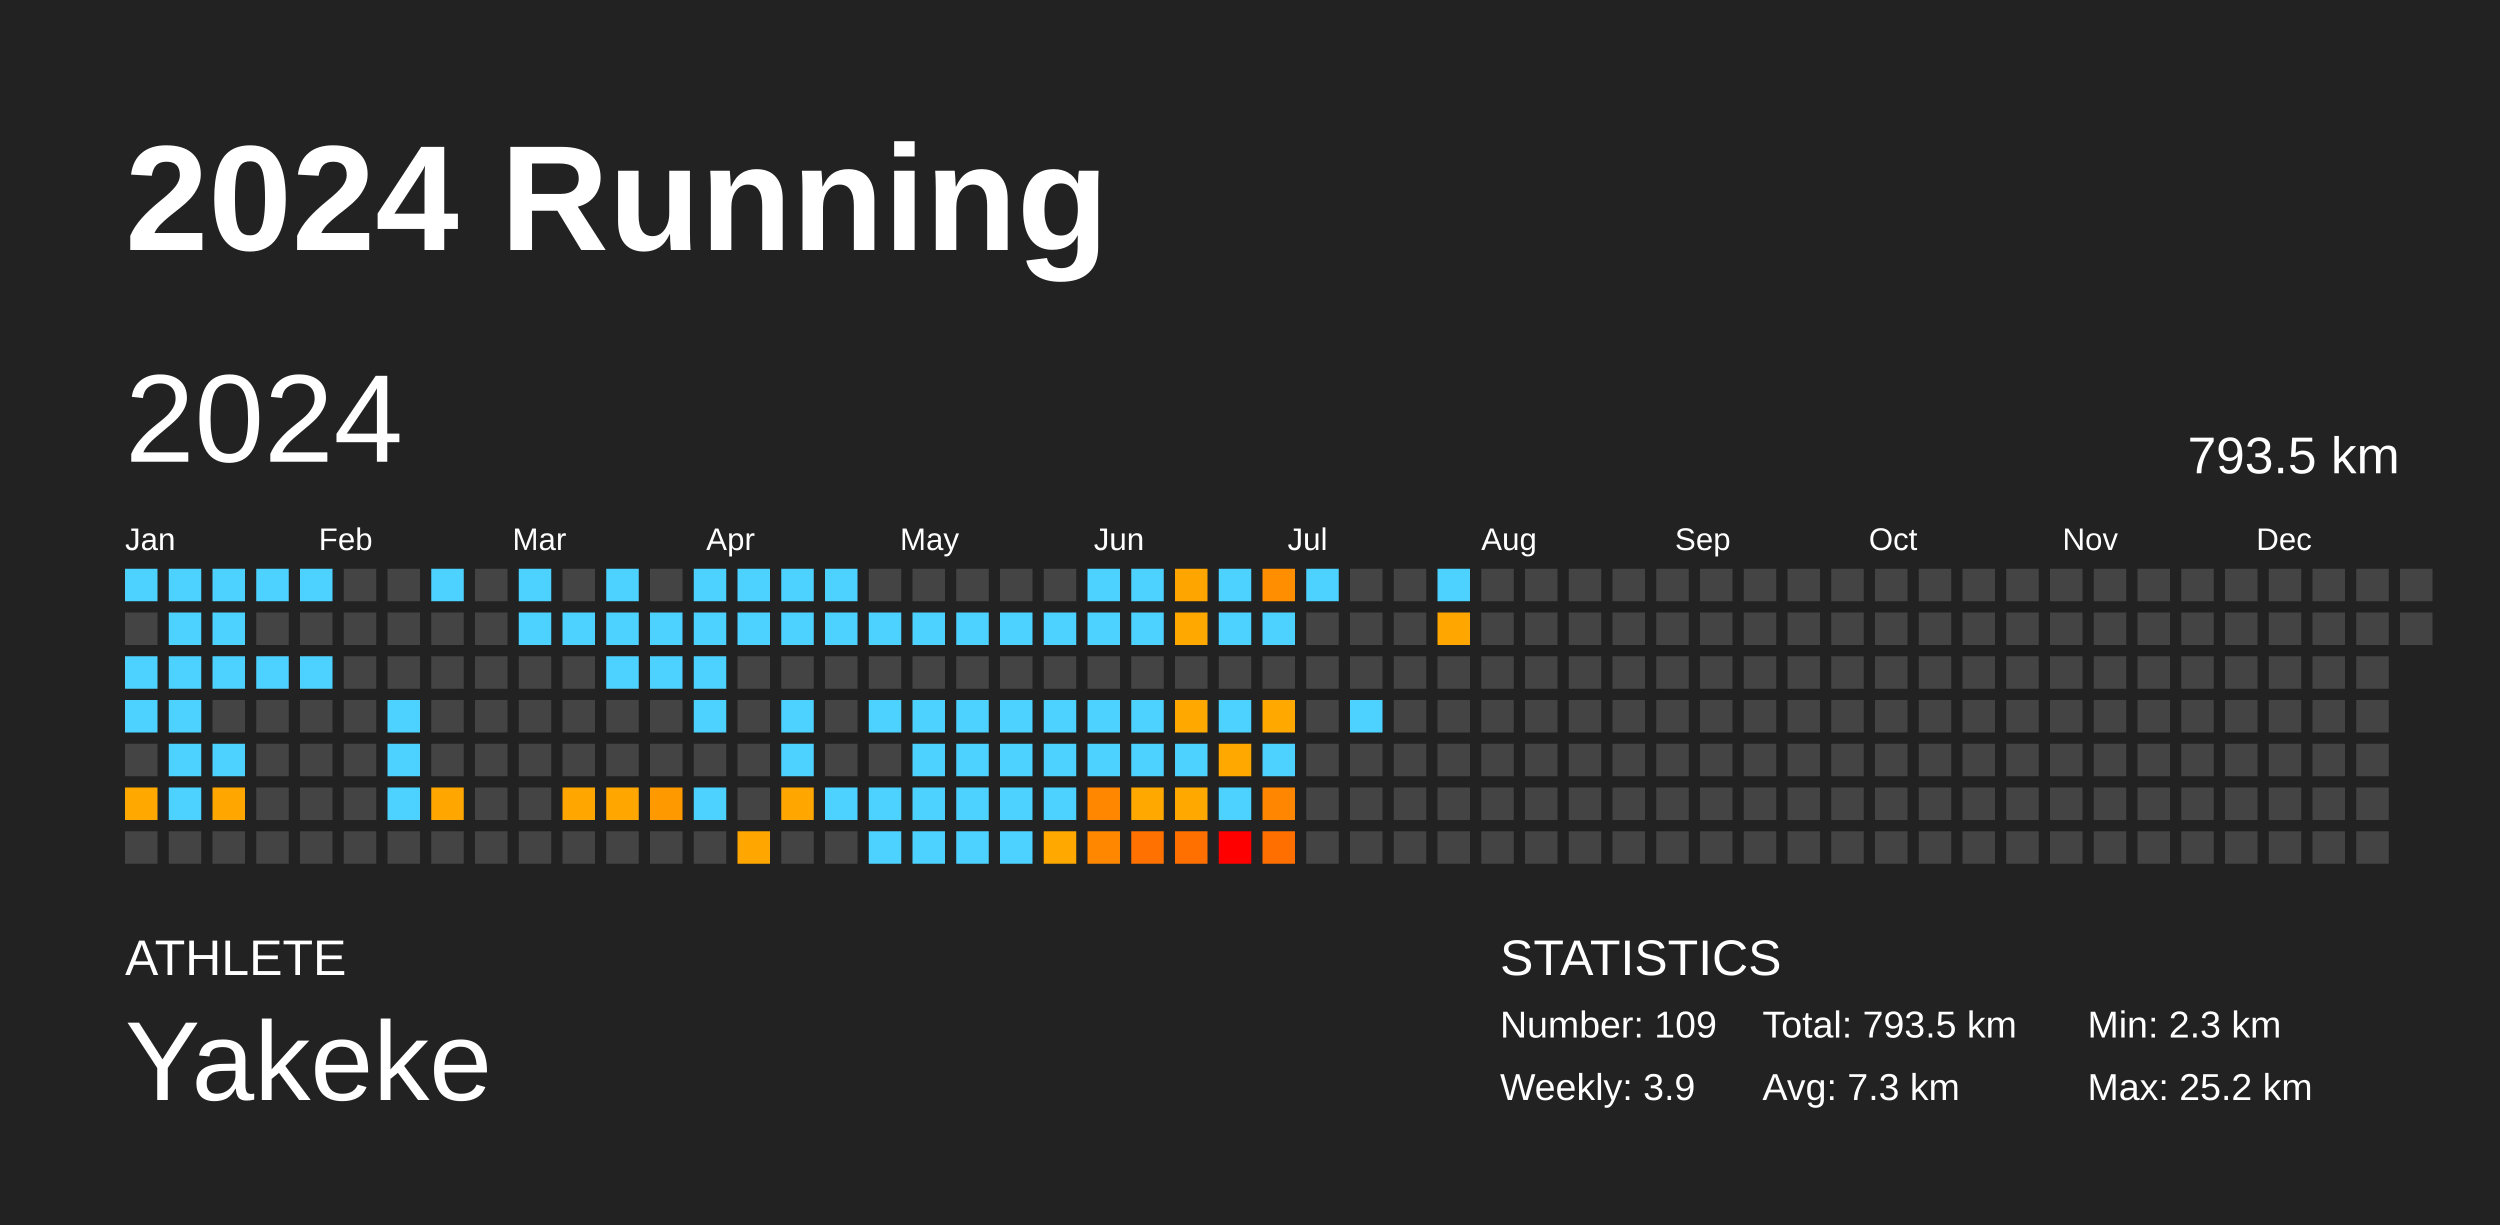
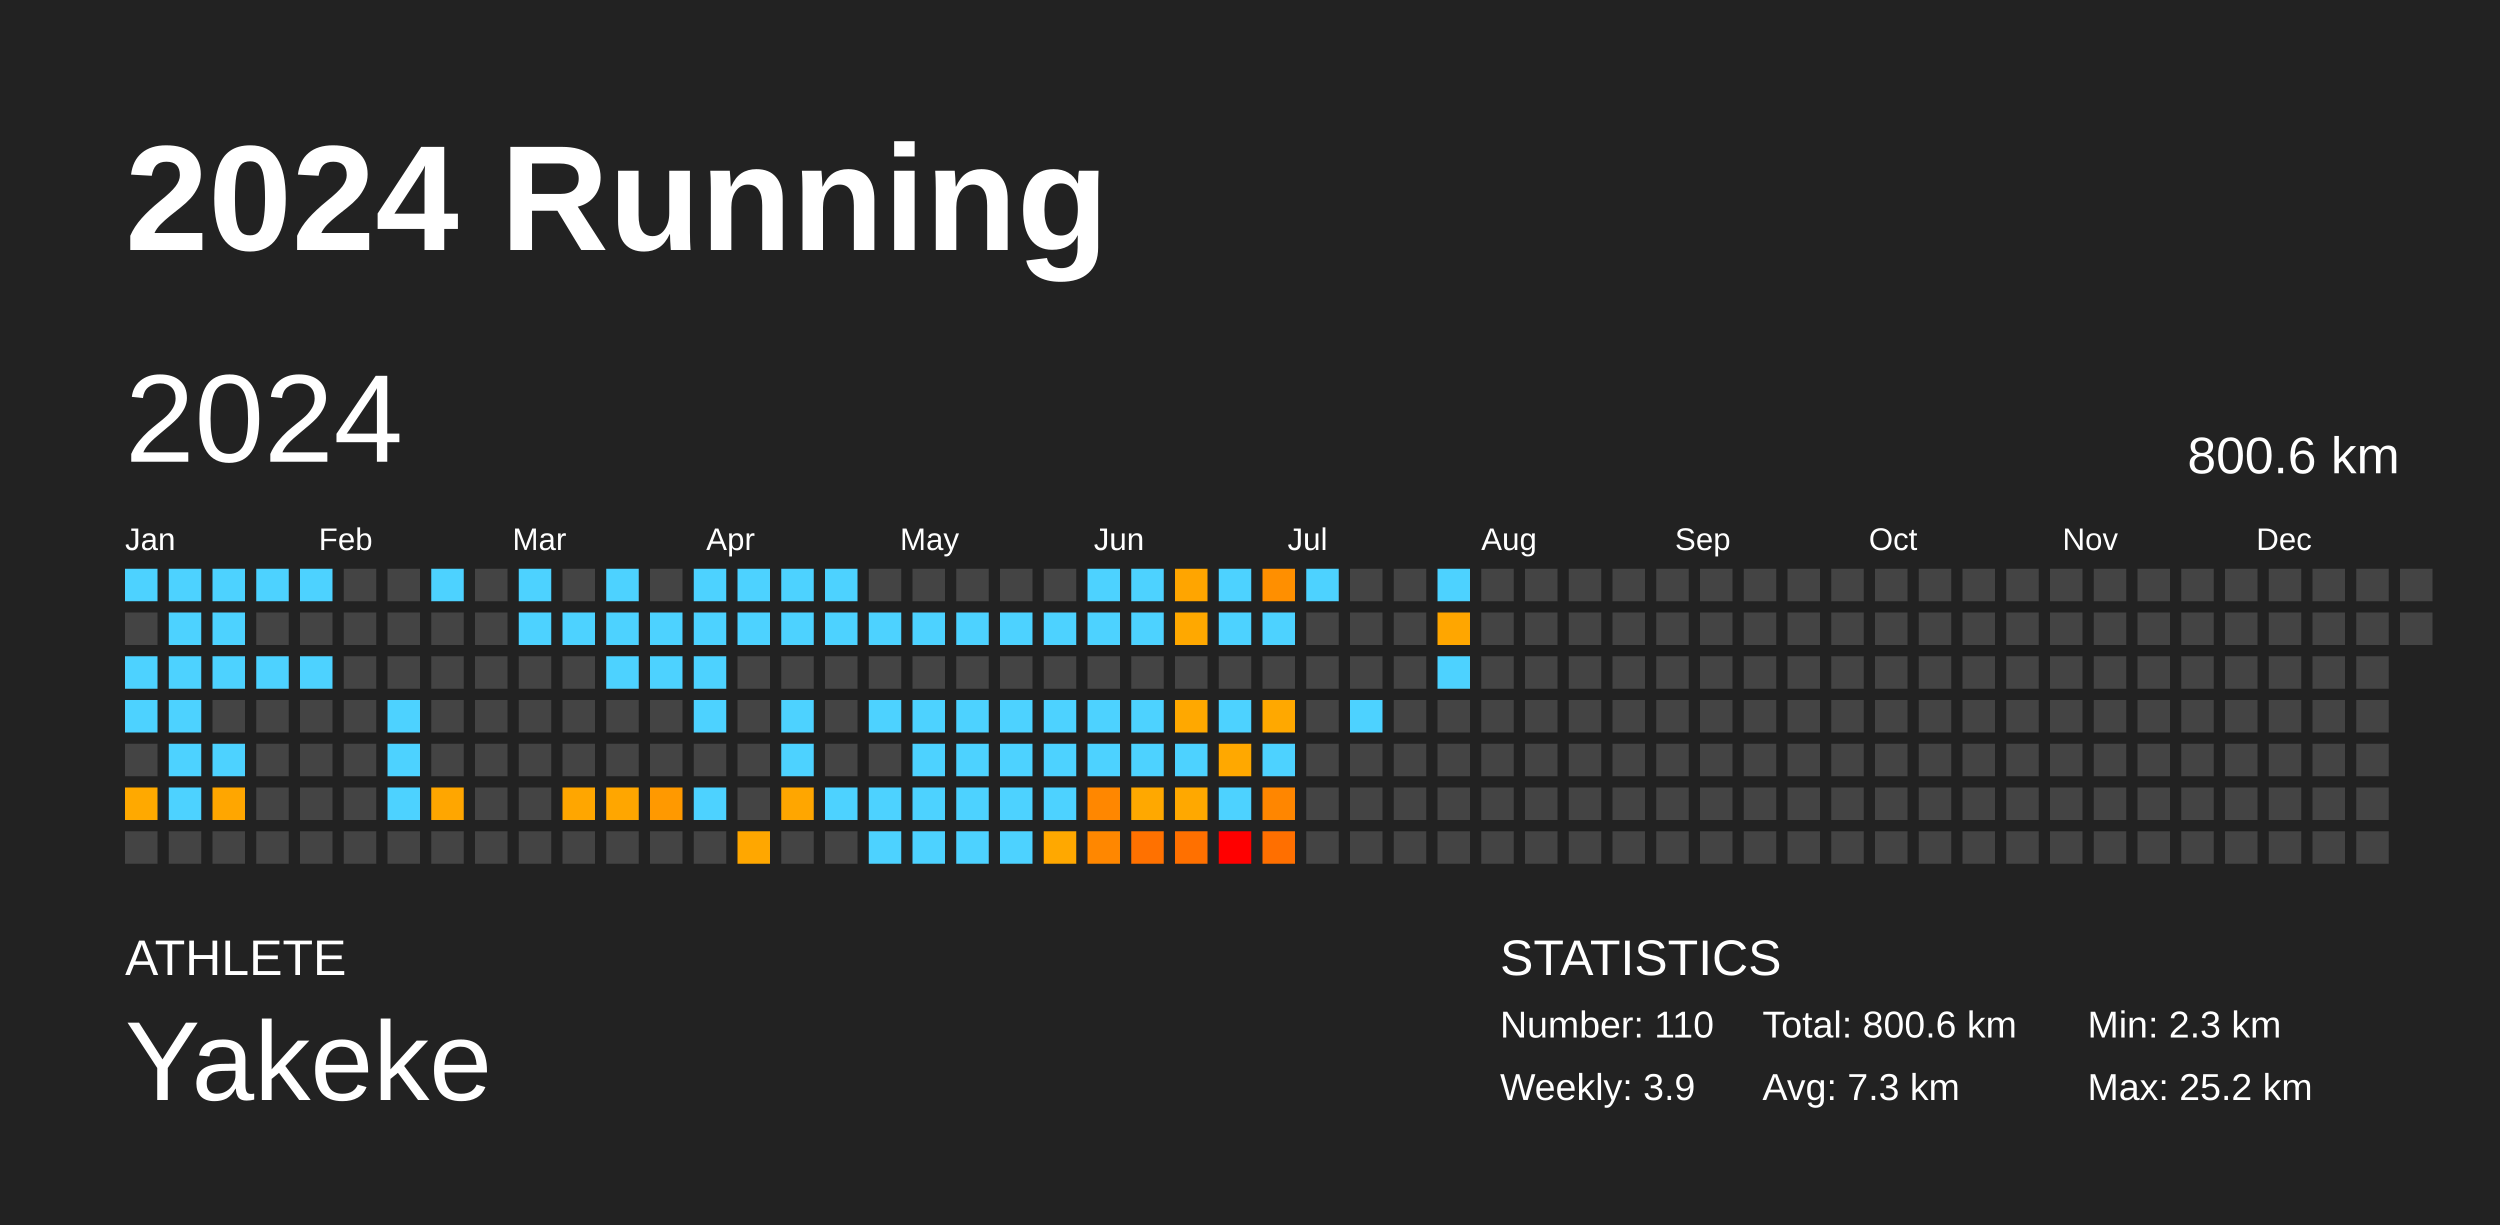
<svg xmlns="http://www.w3.org/2000/svg" baseProfile="full" height="98mm" version="1.1" viewBox="0,0,200,98" width="200mm">
  <defs />
  <rect fill="#222222" height="98" width="200" x="0" y="0" />
  <text fill="#FFFFFF" style="font-size:12px; font-family:Arial; font-weight:bold;" x="10" y="20">2024 Running</text>
  <text fill="#FFFFFF" style="font-size:4px; font-family:Arial" x="10" y="78">ATHLETE</text>
  <text fill="#FFFFFF" style="font-size:9px; font-family:Arial" x="10" y="88">Yakeke</text>
  <text fill="#FFFFFF" style="font-size:4px; font-family:Arial" x="120" y="78">STATISTICS</text>
-   <text fill="#FFFFFF" style="font-size:3px; font-family:Arial" x="120" y="83">Number: 109</text>
+   <text fill="#FFFFFF" style="font-size:3px; font-family:Arial" x="120" y="83">Number: 110</text>
  <text fill="#FFFFFF" style="font-size:3px; font-family:Arial" x="120" y="88">Weekly: 3.9</text>
-   <text fill="#FFFFFF" style="font-size:3px; font-family:Arial" x="141" y="83">Total: 793.5 km</text>
+   <text fill="#FFFFFF" style="font-size:3px; font-family:Arial" x="141" y="83">Total: 800.6 km</text>
  <text fill="#FFFFFF" style="font-size:3px; font-family:Arial" x="141" y="88">Avg: 7.3 km</text>
  <text fill="#FFFFFF" style="font-size:3px; font-family:Arial" x="167" y="83">Min: 2.3 km</text>
  <text fill="#FFFFFF" style="font-size:3px; font-family:Arial" x="167" y="88">Max: 25.2 km</text>
  <text dominant-baseline="hanging" fill="#FFFFFF" style="font-size:10.0px; font-family:Arial;" x="10" y="30">2024</text>
-   <text dominant-baseline="hanging" fill="#FFFFFF" style="font-size:4.125px; font-family:Arial;" x="175" y="35">793.5 km</text>
+   <text dominant-baseline="hanging" fill="#FFFFFF" style="font-size:4.125px; font-family:Arial;" x="175" y="35">800.6 km</text>
  <text fill="#FFFFFF" style="font-size:2.5px; font-family:Arial" x="10.0" y="44">Jan</text>
  <text fill="#FFFFFF" style="font-size:2.5px; font-family:Arial" x="25.5" y="44">Feb</text>
  <text fill="#FFFFFF" style="font-size:2.5px; font-family:Arial" x="41.0" y="44">Mar</text>
  <text fill="#FFFFFF" style="font-size:2.5px; font-family:Arial" x="56.5" y="44">Apr</text>
  <text fill="#FFFFFF" style="font-size:2.5px; font-family:Arial" x="72.0" y="44">May</text>
  <text fill="#FFFFFF" style="font-size:2.5px; font-family:Arial" x="87.5" y="44">Jun</text>
  <text fill="#FFFFFF" style="font-size:2.5px; font-family:Arial" x="103.0" y="44">Jul</text>
  <text fill="#FFFFFF" style="font-size:2.5px; font-family:Arial" x="118.5" y="44">Aug</text>
  <text fill="#FFFFFF" style="font-size:2.5px; font-family:Arial" x="134.0" y="44">Sep</text>
  <text fill="#FFFFFF" style="font-size:2.5px; font-family:Arial" x="149.5" y="44">Oct</text>
  <text fill="#FFFFFF" style="font-size:2.5px; font-family:Arial" x="165.0" y="44">Nov</text>
  <text fill="#FFFFFF" style="font-size:2.5px; font-family:Arial" x="180.5" y="44">Dec</text>
  <rect fill="#4dd2ff" height="2.6" width="2.6" x="10.0" y="45.5" />
  <rect fill="#444444" height="2.6" width="2.6" x="10.0" y="49.0" />
  <rect fill="#4dd2ff" height="2.6" width="2.6" x="10.0" y="52.5" />
  <rect fill="#4dd2ff" height="2.6" width="2.6" x="10.0" y="56.0" />
  <rect fill="#444444" height="2.6" width="2.6" x="10.0" y="59.5" />
  <rect fill="#ffa900" height="2.6" width="2.6" x="10.0" y="63.0" />
  <rect fill="#444444" height="2.6" width="2.6" x="10.0" y="66.5" />
  <rect fill="#4dd2ff" height="2.6" width="2.6" x="13.5" y="45.5" />
  <rect fill="#4dd2ff" height="2.6" width="2.6" x="13.5" y="49.0" />
  <rect fill="#4dd2ff" height="2.6" width="2.6" x="13.5" y="52.5" />
  <rect fill="#4dd2ff" height="2.6" width="2.6" x="13.5" y="56.0" />
  <rect fill="#4dd2ff" height="2.6" width="2.6" x="13.5" y="59.5" />
  <rect fill="#4dd2ff" height="2.6" width="2.6" x="13.5" y="63.0" />
  <rect fill="#444444" height="2.6" width="2.6" x="13.5" y="66.5" />
  <rect fill="#4dd2ff" height="2.6" width="2.6" x="17.0" y="45.5" />
  <rect fill="#4dd2ff" height="2.6" width="2.6" x="17.0" y="49.0" />
  <rect fill="#4dd2ff" height="2.6" width="2.6" x="17.0" y="52.5" />
  <rect fill="#444444" height="2.6" width="2.6" x="17.0" y="56.0" />
  <rect fill="#4dd2ff" height="2.6" width="2.6" x="17.0" y="59.5" />
  <rect fill="#ffa600" height="2.6" width="2.6" x="17.0" y="63.0" />
  <rect fill="#444444" height="2.6" width="2.6" x="17.0" y="66.5" />
  <rect fill="#4dd2ff" height="2.6" width="2.6" x="20.5" y="45.5" />
  <rect fill="#444444" height="2.6" width="2.6" x="20.5" y="49.0" />
  <rect fill="#4dd2ff" height="2.6" width="2.6" x="20.5" y="52.5" />
  <rect fill="#444444" height="2.6" width="2.6" x="20.5" y="56.0" />
  <rect fill="#444444" height="2.6" width="2.6" x="20.5" y="59.5" />
  <rect fill="#444444" height="2.6" width="2.6" x="20.5" y="63.0" />
  <rect fill="#444444" height="2.6" width="2.6" x="20.5" y="66.5" />
  <rect fill="#4dd2ff" height="2.6" width="2.6" x="24.0" y="45.5" />
  <rect fill="#444444" height="2.6" width="2.6" x="24.0" y="49.0" />
  <rect fill="#4dd2ff" height="2.6" width="2.6" x="24.0" y="52.5" />
  <rect fill="#444444" height="2.6" width="2.6" x="24.0" y="56.0" />
  <rect fill="#444444" height="2.6" width="2.6" x="24.0" y="59.5" />
  <rect fill="#444444" height="2.6" width="2.6" x="24.0" y="63.0" />
  <rect fill="#444444" height="2.6" width="2.6" x="24.0" y="66.5" />
  <rect fill="#444444" height="2.6" width="2.6" x="27.5" y="45.5" />
  <rect fill="#444444" height="2.6" width="2.6" x="27.5" y="49.0" />
  <rect fill="#444444" height="2.6" width="2.6" x="27.5" y="52.5" />
  <rect fill="#444444" height="2.6" width="2.6" x="27.5" y="56.0" />
  <rect fill="#444444" height="2.6" width="2.6" x="27.5" y="59.5" />
  <rect fill="#444444" height="2.6" width="2.6" x="27.5" y="63.0" />
  <rect fill="#444444" height="2.6" width="2.6" x="27.5" y="66.5" />
  <rect fill="#444444" height="2.6" width="2.6" x="31.0" y="45.5" />
  <rect fill="#444444" height="2.6" width="2.6" x="31.0" y="49.0" />
  <rect fill="#444444" height="2.6" width="2.6" x="31.0" y="52.5" />
  <rect fill="#4dd2ff" height="2.6" width="2.6" x="31.0" y="56.0" />
  <rect fill="#4dd2ff" height="2.6" width="2.6" x="31.0" y="59.5" />
  <rect fill="#4dd2ff" height="2.6" width="2.6" x="31.0" y="63.0" />
  <rect fill="#444444" height="2.6" width="2.6" x="31.0" y="66.5" />
  <rect fill="#4dd2ff" height="2.6" width="2.6" x="34.5" y="45.5" />
  <rect fill="#444444" height="2.6" width="2.6" x="34.5" y="49.0" />
  <rect fill="#444444" height="2.6" width="2.6" x="34.5" y="52.5" />
  <rect fill="#444444" height="2.6" width="2.6" x="34.5" y="56.0" />
  <rect fill="#444444" height="2.6" width="2.6" x="34.5" y="59.5" />
  <rect fill="#ffa600" height="2.6" width="2.6" x="34.5" y="63.0" />
  <rect fill="#444444" height="2.6" width="2.6" x="34.5" y="66.5" />
  <rect fill="#444444" height="2.6" width="2.6" x="38.0" y="45.5" />
  <rect fill="#444444" height="2.6" width="2.6" x="38.0" y="49.0" />
  <rect fill="#444444" height="2.6" width="2.6" x="38.0" y="52.5" />
  <rect fill="#444444" height="2.6" width="2.6" x="38.0" y="56.0" />
  <rect fill="#444444" height="2.6" width="2.6" x="38.0" y="59.5" />
  <rect fill="#444444" height="2.6" width="2.6" x="38.0" y="63.0" />
  <rect fill="#444444" height="2.6" width="2.6" x="38.0" y="66.5" />
  <rect fill="#4dd2ff" height="2.6" width="2.6" x="41.5" y="45.5" />
  <rect fill="#4dd2ff" height="2.6" width="2.6" x="41.5" y="49.0" />
  <rect fill="#444444" height="2.6" width="2.6" x="41.5" y="52.5" />
  <rect fill="#444444" height="2.6" width="2.6" x="41.5" y="56.0" />
  <rect fill="#444444" height="2.6" width="2.6" x="41.5" y="59.5" />
  <rect fill="#444444" height="2.6" width="2.6" x="41.5" y="63.0" />
  <rect fill="#444444" height="2.6" width="2.6" x="41.5" y="66.5" />
  <rect fill="#444444" height="2.6" width="2.6" x="45.0" y="45.5" />
  <rect fill="#4dd2ff" height="2.6" width="2.6" x="45.0" y="49.0" />
  <rect fill="#444444" height="2.6" width="2.6" x="45.0" y="52.5" />
  <rect fill="#444444" height="2.6" width="2.6" x="45.0" y="56.0" />
  <rect fill="#444444" height="2.6" width="2.6" x="45.0" y="59.5" />
  <rect fill="#ffa600" height="2.6" width="2.6" x="45.0" y="63.0" />
  <rect fill="#444444" height="2.6" width="2.6" x="45.0" y="66.5" />
  <rect fill="#4dd2ff" height="2.6" width="2.6" x="48.5" y="45.5" />
  <rect fill="#4dd2ff" height="2.6" width="2.6" x="48.5" y="49.0" />
  <rect fill="#4dd2ff" height="2.6" width="2.6" x="48.5" y="52.5" />
  <rect fill="#444444" height="2.6" width="2.6" x="48.5" y="56.0" />
  <rect fill="#444444" height="2.6" width="2.6" x="48.5" y="59.5" />
  <rect fill="#ffa600" height="2.6" width="2.6" x="48.5" y="63.0" />
  <rect fill="#444444" height="2.6" width="2.6" x="48.5" y="66.5" />
  <rect fill="#444444" height="2.6" width="2.6" x="52.0" y="45.5" />
  <rect fill="#4dd2ff" height="2.6" width="2.6" x="52.0" y="49.0" />
  <rect fill="#4dd2ff" height="2.6" width="2.6" x="52.0" y="52.5" />
  <rect fill="#444444" height="2.6" width="2.6" x="52.0" y="56.0" />
  <rect fill="#444444" height="2.6" width="2.6" x="52.0" y="59.5" />
  <rect fill="#ff9900" height="2.6" width="2.6" x="52.0" y="63.0" />
  <rect fill="#444444" height="2.6" width="2.6" x="52.0" y="66.5" />
  <rect fill="#4dd2ff" height="2.6" width="2.6" x="55.5" y="45.5" />
  <rect fill="#4dd2ff" height="2.6" width="2.6" x="55.5" y="49.0" />
  <rect fill="#4dd2ff" height="2.6" width="2.6" x="55.5" y="52.5" />
  <rect fill="#4dd2ff" height="2.6" width="2.6" x="55.5" y="56.0" />
  <rect fill="#444444" height="2.6" width="2.6" x="55.5" y="59.5" />
  <rect fill="#4dd2ff" height="2.6" width="2.6" x="55.5" y="63.0" />
  <rect fill="#444444" height="2.6" width="2.6" x="55.5" y="66.5" />
  <rect fill="#4dd2ff" height="2.6" width="2.6" x="59.0" y="45.5" />
  <rect fill="#4dd2ff" height="2.6" width="2.6" x="59.0" y="49.0" />
  <rect fill="#444444" height="2.6" width="2.6" x="59.0" y="52.5" />
  <rect fill="#444444" height="2.6" width="2.6" x="59.0" y="56.0" />
  <rect fill="#444444" height="2.6" width="2.6" x="59.0" y="59.5" />
  <rect fill="#444444" height="2.6" width="2.6" x="59.0" y="63.0" />
  <rect fill="#ffa700" height="2.6" width="2.6" x="59.0" y="66.5" />
  <rect fill="#4dd2ff" height="2.6" width="2.6" x="62.5" y="45.5" />
  <rect fill="#4dd2ff" height="2.6" width="2.6" x="62.5" y="49.0" />
  <rect fill="#444444" height="2.6" width="2.6" x="62.5" y="52.5" />
  <rect fill="#4dd2ff" height="2.6" width="2.6" x="62.5" y="56.0" />
  <rect fill="#4dd2ff" height="2.6" width="2.6" x="62.5" y="59.5" />
  <rect fill="#ffa600" height="2.6" width="2.6" x="62.5" y="63.0" />
  <rect fill="#444444" height="2.6" width="2.6" x="62.5" y="66.5" />
  <rect fill="#4dd2ff" height="2.6" width="2.6" x="66.0" y="45.5" />
  <rect fill="#4dd2ff" height="2.6" width="2.6" x="66.0" y="49.0" />
  <rect fill="#444444" height="2.6" width="2.6" x="66.0" y="52.5" />
  <rect fill="#444444" height="2.6" width="2.6" x="66.0" y="56.0" />
  <rect fill="#444444" height="2.6" width="2.6" x="66.0" y="59.5" />
  <rect fill="#4dd2ff" height="2.6" width="2.6" x="66.0" y="63.0" />
  <rect fill="#444444" height="2.6" width="2.6" x="66.0" y="66.5" />
  <rect fill="#444444" height="2.6" width="2.6" x="69.5" y="45.5" />
  <rect fill="#4dd2ff" height="2.6" width="2.6" x="69.5" y="49.0" />
  <rect fill="#444444" height="2.6" width="2.6" x="69.5" y="52.5" />
  <rect fill="#4dd2ff" height="2.6" width="2.6" x="69.5" y="56.0" />
  <rect fill="#444444" height="2.6" width="2.6" x="69.5" y="59.5" />
  <rect fill="#4dd2ff" height="2.6" width="2.6" x="69.5" y="63.0" />
  <rect fill="#4dd2ff" height="2.6" width="2.6" x="69.5" y="66.5" />
  <rect fill="#444444" height="2.6" width="2.6" x="73.0" y="45.5" />
  <rect fill="#4dd2ff" height="2.6" width="2.6" x="73.0" y="49.0" />
  <rect fill="#444444" height="2.6" width="2.6" x="73.0" y="52.5" />
  <rect fill="#4dd2ff" height="2.6" width="2.6" x="73.0" y="56.0" />
  <rect fill="#4dd2ff" height="2.6" width="2.6" x="73.0" y="59.5" />
  <rect fill="#4dd2ff" height="2.6" width="2.6" x="73.0" y="63.0" />
  <rect fill="#4dd2ff" height="2.6" width="2.6" x="73.0" y="66.5" />
  <rect fill="#444444" height="2.6" width="2.6" x="76.5" y="45.5" />
  <rect fill="#4dd2ff" height="2.6" width="2.6" x="76.5" y="49.0" />
  <rect fill="#444444" height="2.6" width="2.6" x="76.5" y="52.5" />
  <rect fill="#4dd2ff" height="2.6" width="2.6" x="76.5" y="56.0" />
  <rect fill="#4dd2ff" height="2.6" width="2.6" x="76.5" y="59.5" />
  <rect fill="#4dd2ff" height="2.6" width="2.6" x="76.5" y="63.0" />
  <rect fill="#4dd2ff" height="2.6" width="2.6" x="76.5" y="66.5" />
  <rect fill="#444444" height="2.6" width="2.6" x="80.0" y="45.5" />
  <rect fill="#4dd2ff" height="2.6" width="2.6" x="80.0" y="49.0" />
  <rect fill="#444444" height="2.6" width="2.6" x="80.0" y="52.5" />
  <rect fill="#4dd2ff" height="2.6" width="2.6" x="80.0" y="56.0" />
  <rect fill="#4dd2ff" height="2.6" width="2.6" x="80.0" y="59.5" />
  <rect fill="#4dd2ff" height="2.6" width="2.6" x="80.0" y="63.0" />
  <rect fill="#4dd2ff" height="2.6" width="2.6" x="80.0" y="66.5" />
  <rect fill="#444444" height="2.6" width="2.6" x="83.5" y="45.5" />
  <rect fill="#4dd2ff" height="2.6" width="2.6" x="83.5" y="49.0" />
  <rect fill="#444444" height="2.6" width="2.6" x="83.5" y="52.5" />
  <rect fill="#4dd2ff" height="2.6" width="2.6" x="83.5" y="56.0" />
  <rect fill="#4dd2ff" height="2.6" width="2.6" x="83.5" y="59.5" />
  <rect fill="#4dd2ff" height="2.6" width="2.6" x="83.5" y="63.0" />
  <rect fill="#ffa800" height="2.6" width="2.6" x="83.5" y="66.5" />
  <rect fill="#4dd2ff" height="2.6" width="2.6" x="87.0" y="45.5" />
  <rect fill="#4dd2ff" height="2.6" width="2.6" x="87.0" y="49.0" />
  <rect fill="#444444" height="2.6" width="2.6" x="87.0" y="52.5" />
  <rect fill="#4dd2ff" height="2.6" width="2.6" x="87.0" y="56.0" />
  <rect fill="#4dd2ff" height="2.6" width="2.6" x="87.0" y="59.5" />
  <rect fill="#ff8700" height="2.6" width="2.6" x="87.0" y="63.0" />
  <rect fill="#ff8700" height="2.6" width="2.6" x="87.0" y="66.5" />
  <rect fill="#4dd2ff" height="2.6" width="2.6" x="90.5" y="45.5" />
  <rect fill="#4dd2ff" height="2.6" width="2.6" x="90.5" y="49.0" />
  <rect fill="#444444" height="2.6" width="2.6" x="90.5" y="52.5" />
  <rect fill="#4dd2ff" height="2.6" width="2.6" x="90.5" y="56.0" />
  <rect fill="#4dd2ff" height="2.6" width="2.6" x="90.5" y="59.5" />
  <rect fill="#ffa800" height="2.6" width="2.6" x="90.5" y="63.0" />
  <rect fill="#ff7100" height="2.6" width="2.6" x="90.5" y="66.5" />
  <rect fill="#ffa500" height="2.6" width="2.6" x="94.0" y="45.5" />
  <rect fill="#ffa800" height="2.6" width="2.6" x="94.0" y="49.0" />
  <rect fill="#444444" height="2.6" width="2.6" x="94.0" y="52.5" />
  <rect fill="#ffa800" height="2.6" width="2.6" x="94.0" y="56.0" />
  <rect fill="#4dd2ff" height="2.6" width="2.6" x="94.0" y="59.5" />
  <rect fill="#ffa800" height="2.6" width="2.6" x="94.0" y="63.0" />
  <rect fill="#ff7000" height="2.6" width="2.6" x="94.0" y="66.5" />
  <rect fill="#4dd2ff" height="2.6" width="2.6" x="97.5" y="45.5" />
  <rect fill="#4dd2ff" height="2.6" width="2.6" x="97.5" y="49.0" />
  <rect fill="#444444" height="2.6" width="2.6" x="97.5" y="52.5" />
  <rect fill="#4dd2ff" height="2.6" width="2.6" x="97.5" y="56.0" />
  <rect fill="#ffa800" height="2.6" width="2.6" x="97.5" y="59.5" />
  <rect fill="#4dd2ff" height="2.6" width="2.6" x="97.5" y="63.0" />
  <rect fill="red" height="2.6" width="2.6" x="97.5" y="66.5" />
  <rect fill="#ff8f00" height="2.6" width="2.6" x="101.0" y="45.5" />
  <rect fill="#4dd2ff" height="2.6" width="2.6" x="101.0" y="49.0" />
  <rect fill="#444444" height="2.6" width="2.6" x="101.0" y="52.5" />
  <rect fill="#ffa800" height="2.6" width="2.6" x="101.0" y="56.0" />
  <rect fill="#4dd2ff" height="2.6" width="2.6" x="101.0" y="59.5" />
  <rect fill="#ff8600" height="2.6" width="2.6" x="101.0" y="63.0" />
  <rect fill="#ff6f00" height="2.6" width="2.6" x="101.0" y="66.5" />
  <rect fill="#4dd2ff" height="2.6" width="2.6" x="104.5" y="45.5" />
  <rect fill="#444444" height="2.6" width="2.6" x="104.5" y="49.0" />
  <rect fill="#444444" height="2.6" width="2.6" x="104.5" y="52.5" />
  <rect fill="#444444" height="2.6" width="2.6" x="104.5" y="56.0" />
  <rect fill="#444444" height="2.6" width="2.6" x="104.5" y="59.5" />
  <rect fill="#444444" height="2.6" width="2.6" x="104.5" y="63.0" />
  <rect fill="#444444" height="2.6" width="2.6" x="104.5" y="66.5" />
  <rect fill="#444444" height="2.6" width="2.6" x="108.0" y="45.5" />
  <rect fill="#444444" height="2.6" width="2.6" x="108.0" y="49.0" />
  <rect fill="#444444" height="2.6" width="2.6" x="108.0" y="52.5" />
  <rect fill="#4dd2ff" height="2.6" width="2.6" x="108.0" y="56.0" />
  <rect fill="#444444" height="2.6" width="2.6" x="108.0" y="59.5" />
  <rect fill="#444444" height="2.6" width="2.6" x="108.0" y="63.0" />
  <rect fill="#444444" height="2.6" width="2.6" x="108.0" y="66.5" />
  <rect fill="#444444" height="2.6" width="2.6" x="111.5" y="45.5" />
  <rect fill="#444444" height="2.6" width="2.6" x="111.5" y="49.0" />
  <rect fill="#444444" height="2.6" width="2.6" x="111.5" y="52.5" />
  <rect fill="#444444" height="2.6" width="2.6" x="111.5" y="56.0" />
  <rect fill="#444444" height="2.6" width="2.6" x="111.5" y="59.5" />
  <rect fill="#444444" height="2.6" width="2.6" x="111.5" y="63.0" />
  <rect fill="#444444" height="2.6" width="2.6" x="111.5" y="66.5" />
  <rect fill="#4dd2ff" height="2.6" width="2.6" x="115.0" y="45.5" />
  <rect fill="#ffa600" height="2.6" width="2.6" x="115.0" y="49.0" />
-   <rect fill="#444444" height="2.6" width="2.6" x="115.0" y="52.5" />
+   <rect fill="#4dd2ff" height="2.6" width="2.6" x="115.0" y="52.5" />
  <rect fill="#444444" height="2.6" width="2.6" x="115.0" y="56.0" />
  <rect fill="#444444" height="2.6" width="2.6" x="115.0" y="59.5" />
  <rect fill="#444444" height="2.6" width="2.6" x="115.0" y="63.0" />
  <rect fill="#444444" height="2.6" width="2.6" x="115.0" y="66.5" />
  <rect fill="#444444" height="2.6" width="2.6" x="118.5" y="45.5" />
  <rect fill="#444444" height="2.6" width="2.6" x="118.5" y="49.0" />
  <rect fill="#444444" height="2.6" width="2.6" x="118.5" y="52.5" />
  <rect fill="#444444" height="2.6" width="2.6" x="118.5" y="56.0" />
  <rect fill="#444444" height="2.6" width="2.6" x="118.5" y="59.5" />
  <rect fill="#444444" height="2.6" width="2.6" x="118.5" y="63.0" />
  <rect fill="#444444" height="2.6" width="2.6" x="118.5" y="66.5" />
  <rect fill="#444444" height="2.6" width="2.6" x="122.0" y="45.5" />
  <rect fill="#444444" height="2.6" width="2.6" x="122.0" y="49.0" />
  <rect fill="#444444" height="2.6" width="2.6" x="122.0" y="52.5" />
  <rect fill="#444444" height="2.6" width="2.6" x="122.0" y="56.0" />
  <rect fill="#444444" height="2.6" width="2.6" x="122.0" y="59.5" />
  <rect fill="#444444" height="2.6" width="2.6" x="122.0" y="63.0" />
  <rect fill="#444444" height="2.6" width="2.6" x="122.0" y="66.5" />
  <rect fill="#444444" height="2.6" width="2.6" x="125.5" y="45.5" />
  <rect fill="#444444" height="2.6" width="2.6" x="125.5" y="49.0" />
  <rect fill="#444444" height="2.6" width="2.6" x="125.5" y="52.5" />
  <rect fill="#444444" height="2.6" width="2.6" x="125.5" y="56.0" />
  <rect fill="#444444" height="2.6" width="2.6" x="125.5" y="59.5" />
  <rect fill="#444444" height="2.6" width="2.6" x="125.5" y="63.0" />
  <rect fill="#444444" height="2.6" width="2.6" x="125.5" y="66.5" />
  <rect fill="#444444" height="2.6" width="2.6" x="129.0" y="45.5" />
  <rect fill="#444444" height="2.6" width="2.6" x="129.0" y="49.0" />
  <rect fill="#444444" height="2.6" width="2.6" x="129.0" y="52.5" />
  <rect fill="#444444" height="2.6" width="2.6" x="129.0" y="56.0" />
  <rect fill="#444444" height="2.6" width="2.6" x="129.0" y="59.5" />
  <rect fill="#444444" height="2.6" width="2.6" x="129.0" y="63.0" />
  <rect fill="#444444" height="2.6" width="2.6" x="129.0" y="66.5" />
  <rect fill="#444444" height="2.6" width="2.6" x="132.5" y="45.5" />
  <rect fill="#444444" height="2.6" width="2.6" x="132.5" y="49.0" />
  <rect fill="#444444" height="2.6" width="2.6" x="132.5" y="52.5" />
  <rect fill="#444444" height="2.6" width="2.6" x="132.5" y="56.0" />
  <rect fill="#444444" height="2.6" width="2.6" x="132.5" y="59.5" />
  <rect fill="#444444" height="2.6" width="2.6" x="132.5" y="63.0" />
  <rect fill="#444444" height="2.6" width="2.6" x="132.5" y="66.5" />
  <rect fill="#444444" height="2.6" width="2.6" x="136.0" y="45.5" />
  <rect fill="#444444" height="2.6" width="2.6" x="136.0" y="49.0" />
  <rect fill="#444444" height="2.6" width="2.6" x="136.0" y="52.5" />
  <rect fill="#444444" height="2.6" width="2.6" x="136.0" y="56.0" />
  <rect fill="#444444" height="2.6" width="2.6" x="136.0" y="59.5" />
  <rect fill="#444444" height="2.6" width="2.6" x="136.0" y="63.0" />
  <rect fill="#444444" height="2.6" width="2.6" x="136.0" y="66.5" />
  <rect fill="#444444" height="2.6" width="2.6" x="139.5" y="45.5" />
  <rect fill="#444444" height="2.6" width="2.6" x="139.5" y="49.0" />
  <rect fill="#444444" height="2.6" width="2.6" x="139.5" y="52.5" />
  <rect fill="#444444" height="2.6" width="2.6" x="139.5" y="56.0" />
  <rect fill="#444444" height="2.6" width="2.6" x="139.5" y="59.5" />
  <rect fill="#444444" height="2.6" width="2.6" x="139.5" y="63.0" />
  <rect fill="#444444" height="2.6" width="2.6" x="139.5" y="66.5" />
  <rect fill="#444444" height="2.6" width="2.6" x="143.0" y="45.5" />
  <rect fill="#444444" height="2.6" width="2.6" x="143.0" y="49.0" />
  <rect fill="#444444" height="2.6" width="2.6" x="143.0" y="52.5" />
  <rect fill="#444444" height="2.6" width="2.6" x="143.0" y="56.0" />
  <rect fill="#444444" height="2.6" width="2.6" x="143.0" y="59.5" />
  <rect fill="#444444" height="2.6" width="2.6" x="143.0" y="63.0" />
  <rect fill="#444444" height="2.6" width="2.6" x="143.0" y="66.5" />
  <rect fill="#444444" height="2.6" width="2.6" x="146.5" y="45.5" />
  <rect fill="#444444" height="2.6" width="2.6" x="146.5" y="49.0" />
  <rect fill="#444444" height="2.6" width="2.6" x="146.5" y="52.5" />
  <rect fill="#444444" height="2.6" width="2.6" x="146.5" y="56.0" />
  <rect fill="#444444" height="2.6" width="2.6" x="146.5" y="59.5" />
  <rect fill="#444444" height="2.6" width="2.6" x="146.5" y="63.0" />
  <rect fill="#444444" height="2.6" width="2.6" x="146.5" y="66.5" />
  <rect fill="#444444" height="2.6" width="2.6" x="150.0" y="45.5" />
  <rect fill="#444444" height="2.6" width="2.6" x="150.0" y="49.0" />
  <rect fill="#444444" height="2.6" width="2.6" x="150.0" y="52.5" />
  <rect fill="#444444" height="2.6" width="2.6" x="150.0" y="56.0" />
  <rect fill="#444444" height="2.6" width="2.6" x="150.0" y="59.5" />
  <rect fill="#444444" height="2.6" width="2.6" x="150.0" y="63.0" />
  <rect fill="#444444" height="2.6" width="2.6" x="150.0" y="66.5" />
  <rect fill="#444444" height="2.6" width="2.6" x="153.5" y="45.5" />
  <rect fill="#444444" height="2.6" width="2.6" x="153.5" y="49.0" />
  <rect fill="#444444" height="2.6" width="2.6" x="153.5" y="52.5" />
  <rect fill="#444444" height="2.6" width="2.6" x="153.5" y="56.0" />
  <rect fill="#444444" height="2.6" width="2.6" x="153.5" y="59.5" />
  <rect fill="#444444" height="2.6" width="2.6" x="153.5" y="63.0" />
  <rect fill="#444444" height="2.6" width="2.6" x="153.5" y="66.5" />
  <rect fill="#444444" height="2.6" width="2.6" x="157.0" y="45.5" />
  <rect fill="#444444" height="2.6" width="2.6" x="157.0" y="49.0" />
  <rect fill="#444444" height="2.6" width="2.6" x="157.0" y="52.5" />
  <rect fill="#444444" height="2.6" width="2.6" x="157.0" y="56.0" />
  <rect fill="#444444" height="2.6" width="2.6" x="157.0" y="59.5" />
  <rect fill="#444444" height="2.6" width="2.6" x="157.0" y="63.0" />
  <rect fill="#444444" height="2.6" width="2.6" x="157.0" y="66.5" />
  <rect fill="#444444" height="2.6" width="2.6" x="160.5" y="45.5" />
  <rect fill="#444444" height="2.6" width="2.6" x="160.5" y="49.0" />
  <rect fill="#444444" height="2.6" width="2.6" x="160.5" y="52.5" />
  <rect fill="#444444" height="2.6" width="2.6" x="160.5" y="56.0" />
  <rect fill="#444444" height="2.6" width="2.6" x="160.5" y="59.5" />
  <rect fill="#444444" height="2.6" width="2.6" x="160.5" y="63.0" />
  <rect fill="#444444" height="2.6" width="2.6" x="160.5" y="66.5" />
  <rect fill="#444444" height="2.6" width="2.6" x="164.0" y="45.5" />
  <rect fill="#444444" height="2.6" width="2.6" x="164.0" y="49.0" />
  <rect fill="#444444" height="2.6" width="2.6" x="164.0" y="52.5" />
  <rect fill="#444444" height="2.6" width="2.6" x="164.0" y="56.0" />
  <rect fill="#444444" height="2.6" width="2.6" x="164.0" y="59.5" />
  <rect fill="#444444" height="2.6" width="2.6" x="164.0" y="63.0" />
  <rect fill="#444444" height="2.6" width="2.6" x="164.0" y="66.5" />
  <rect fill="#444444" height="2.6" width="2.6" x="167.5" y="45.5" />
  <rect fill="#444444" height="2.6" width="2.6" x="167.5" y="49.0" />
  <rect fill="#444444" height="2.6" width="2.6" x="167.5" y="52.5" />
  <rect fill="#444444" height="2.6" width="2.6" x="167.5" y="56.0" />
  <rect fill="#444444" height="2.6" width="2.6" x="167.5" y="59.5" />
  <rect fill="#444444" height="2.6" width="2.6" x="167.5" y="63.0" />
  <rect fill="#444444" height="2.6" width="2.6" x="167.5" y="66.5" />
  <rect fill="#444444" height="2.6" width="2.6" x="171.0" y="45.5" />
  <rect fill="#444444" height="2.6" width="2.6" x="171.0" y="49.0" />
  <rect fill="#444444" height="2.6" width="2.6" x="171.0" y="52.5" />
  <rect fill="#444444" height="2.6" width="2.6" x="171.0" y="56.0" />
  <rect fill="#444444" height="2.6" width="2.6" x="171.0" y="59.5" />
  <rect fill="#444444" height="2.6" width="2.6" x="171.0" y="63.0" />
  <rect fill="#444444" height="2.6" width="2.6" x="171.0" y="66.5" />
  <rect fill="#444444" height="2.6" width="2.6" x="174.5" y="45.5" />
  <rect fill="#444444" height="2.6" width="2.6" x="174.5" y="49.0" />
  <rect fill="#444444" height="2.6" width="2.6" x="174.5" y="52.5" />
  <rect fill="#444444" height="2.6" width="2.6" x="174.5" y="56.0" />
  <rect fill="#444444" height="2.6" width="2.6" x="174.5" y="59.5" />
  <rect fill="#444444" height="2.6" width="2.6" x="174.5" y="63.0" />
  <rect fill="#444444" height="2.6" width="2.6" x="174.5" y="66.5" />
  <rect fill="#444444" height="2.6" width="2.6" x="178.0" y="45.5" />
  <rect fill="#444444" height="2.6" width="2.6" x="178.0" y="49.0" />
  <rect fill="#444444" height="2.6" width="2.6" x="178.0" y="52.5" />
  <rect fill="#444444" height="2.6" width="2.6" x="178.0" y="56.0" />
  <rect fill="#444444" height="2.6" width="2.6" x="178.0" y="59.5" />
  <rect fill="#444444" height="2.6" width="2.6" x="178.0" y="63.0" />
  <rect fill="#444444" height="2.6" width="2.6" x="178.0" y="66.5" />
  <rect fill="#444444" height="2.6" width="2.6" x="181.5" y="45.5" />
  <rect fill="#444444" height="2.6" width="2.6" x="181.5" y="49.0" />
  <rect fill="#444444" height="2.6" width="2.6" x="181.5" y="52.5" />
  <rect fill="#444444" height="2.6" width="2.6" x="181.5" y="56.0" />
  <rect fill="#444444" height="2.6" width="2.6" x="181.5" y="59.5" />
  <rect fill="#444444" height="2.6" width="2.6" x="181.5" y="63.0" />
  <rect fill="#444444" height="2.6" width="2.6" x="181.5" y="66.5" />
  <rect fill="#444444" height="2.6" width="2.6" x="185.0" y="45.5" />
  <rect fill="#444444" height="2.6" width="2.6" x="185.0" y="49.0" />
  <rect fill="#444444" height="2.6" width="2.6" x="185.0" y="52.5" />
  <rect fill="#444444" height="2.6" width="2.6" x="185.0" y="56.0" />
  <rect fill="#444444" height="2.6" width="2.6" x="185.0" y="59.5" />
  <rect fill="#444444" height="2.6" width="2.6" x="185.0" y="63.0" />
  <rect fill="#444444" height="2.6" width="2.6" x="185.0" y="66.5" />
  <rect fill="#444444" height="2.6" width="2.6" x="188.5" y="45.5" />
  <rect fill="#444444" height="2.6" width="2.6" x="188.5" y="49.0" />
  <rect fill="#444444" height="2.6" width="2.6" x="188.5" y="52.5" />
  <rect fill="#444444" height="2.6" width="2.6" x="188.5" y="56.0" />
  <rect fill="#444444" height="2.6" width="2.6" x="188.5" y="59.5" />
  <rect fill="#444444" height="2.6" width="2.6" x="188.5" y="63.0" />
  <rect fill="#444444" height="2.6" width="2.6" x="188.5" y="66.5" />
  <rect fill="#444444" height="2.6" width="2.6" x="192.0" y="45.5" />
  <rect fill="#444444" height="2.6" width="2.6" x="192.0" y="49.0" />
</svg>
